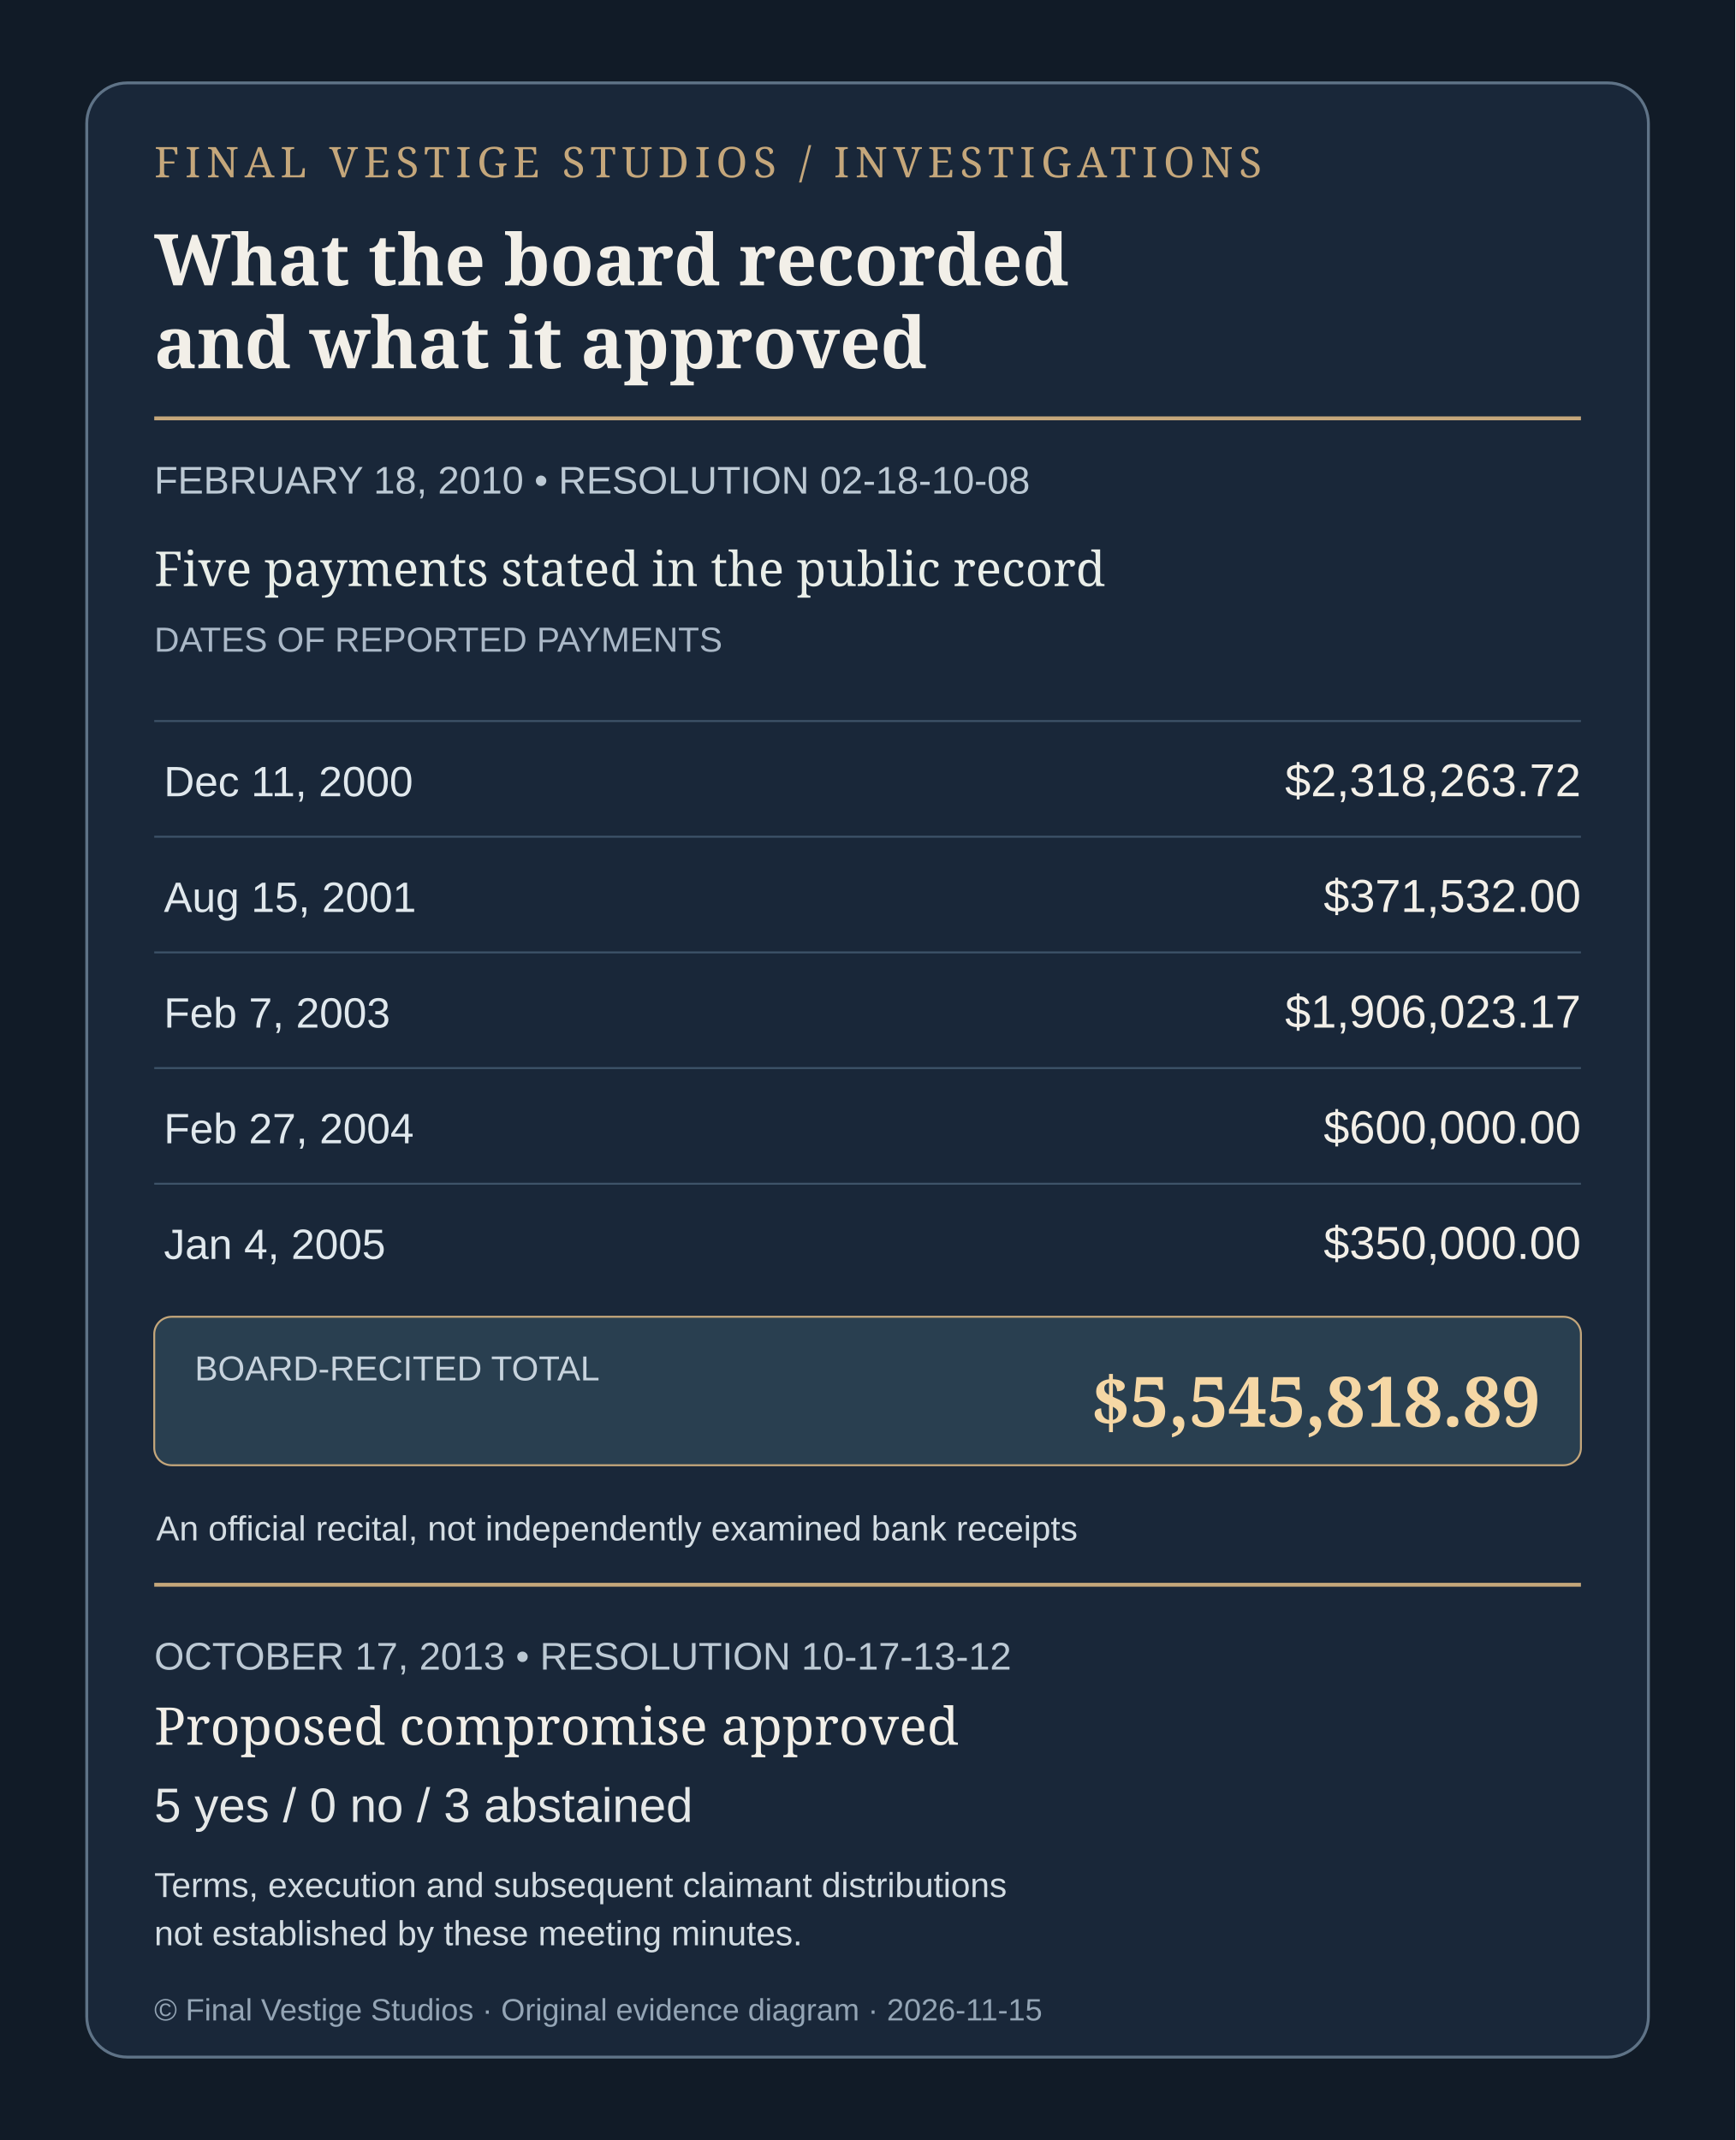
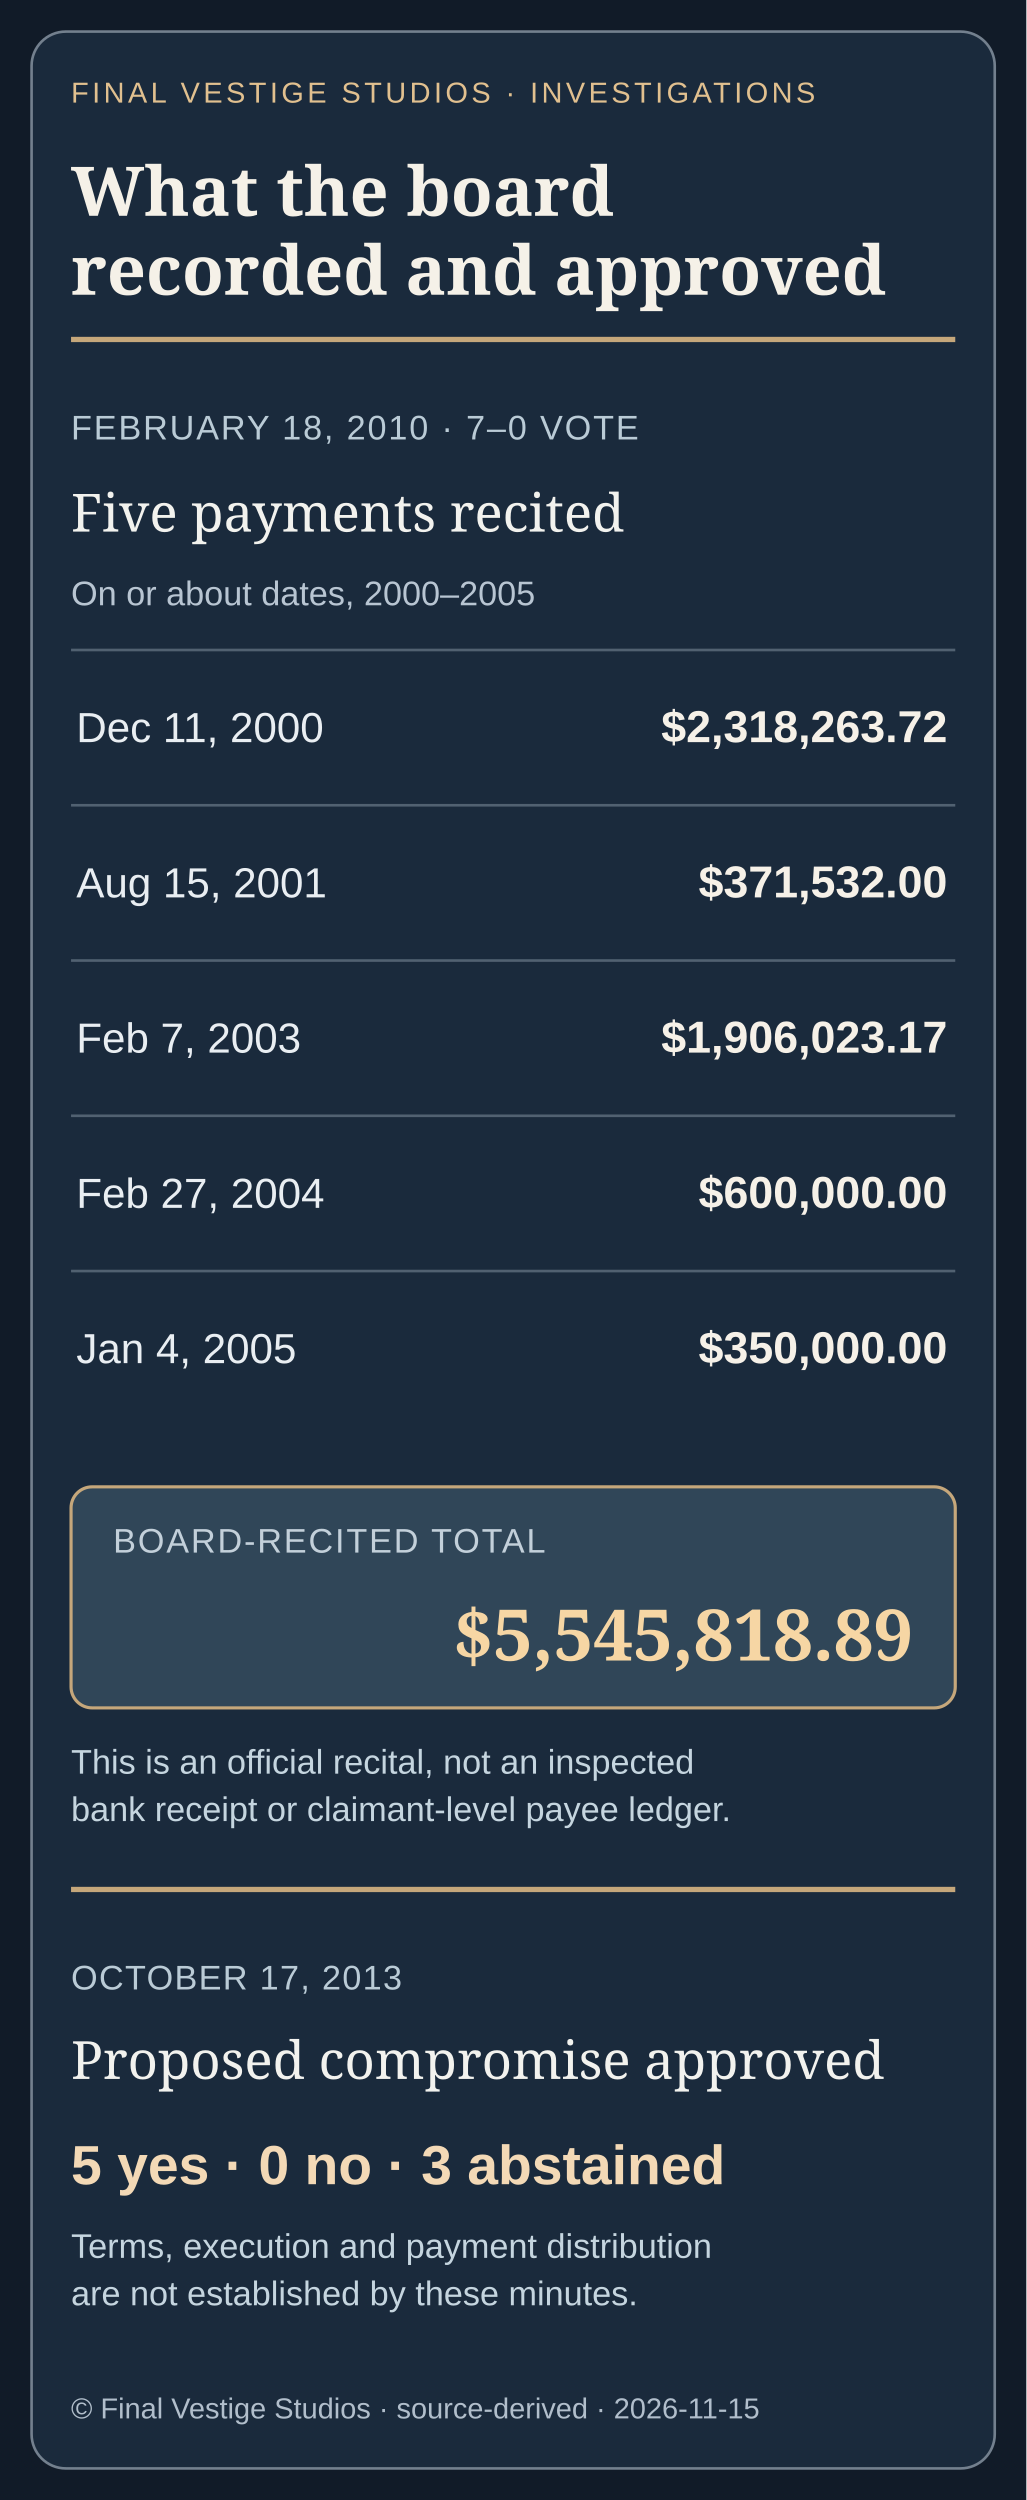
- <svg xmlns="http://www.w3.org/2000/svg" width="900" height="1110" viewBox="0 0 900 1110" role="img" aria-labelledby="title desc">
-   <rect width="900" height="1110" fill="#111B27" />
-   <rect x="45" y="43" width="810" height="1024" rx="21" fill="#192739" stroke="#5F7387" stroke-width="1.5" />
-   <text x="80" y="92" fill="#C5A77B" font-family="Georgia,serif" font-size="22" letter-spacing="3">FINAL VESTIGE STUDIOS  /  INVESTIGATIONS</text>
-   <text x="80" y="148" fill="#F2EFE8" font-family="Georgia,serif" font-size="37" font-weight="bold">What the board recorded</text>
-   <text x="80" y="191" fill="#F2EFE8" font-family="Georgia,serif" font-size="37" font-weight="bold">and what it approved</text>
-   <line x1="80" y1="217" x2="820" y2="217" stroke="#C5A77B" stroke-width="2" />
-   <text x="80" y="256" fill="#BCC9D4" font-family="Arial,sans-serif" font-size="20">FEBRUARY 18, 2010  •  RESOLUTION 02-18-10-08</text>
-   <text x="80" y="304" fill="#E9EEE9" font-family="Georgia,serif" font-size="25">Five payments stated in the public record</text>
-   <text x="80" y="338" fill="#AAB8C7" font-family="Arial,sans-serif" font-size="18">DATES OF REPORTED PAYMENTS</text>
-   <line x1="80" y1="374" x2="820" y2="374" stroke="#3E5369" />
-   <text x="85" y="413" fill="#E0E8ED" font-family="Arial,sans-serif" font-size="22">Dec 11, 2000</text>
-   <text x="820" y="413" fill="#F2EFE8" font-family="Arial,sans-serif" font-size="24" text-anchor="end">$2,318,263.72</text>
-   <line x1="80" y1="434" x2="820" y2="434" stroke="#3E5369" />
-   <text x="85" y="473" fill="#E0E8ED" font-family="Arial,sans-serif" font-size="22">Aug 15, 2001</text>
-   <text x="820" y="473" fill="#F2EFE8" font-family="Arial,sans-serif" font-size="24" text-anchor="end">$371,532.00</text>
-   <line x1="80" y1="494" x2="820" y2="494" stroke="#3E5369" />
-   <text x="85" y="533" fill="#E0E8ED" font-family="Arial,sans-serif" font-size="22">Feb 7, 2003</text>
-   <text x="820" y="533" fill="#F2EFE8" font-family="Arial,sans-serif" font-size="24" text-anchor="end">$1,906,023.17</text>
-   <line x1="80" y1="554" x2="820" y2="554" stroke="#3E5369" />
-   <text x="85" y="593" fill="#E0E8ED" font-family="Arial,sans-serif" font-size="22">Feb 27, 2004</text>
-   <text x="820" y="593" fill="#F2EFE8" font-family="Arial,sans-serif" font-size="24" text-anchor="end">$600,000.00</text>
-   <line x1="80" y1="614" x2="820" y2="614" stroke="#3E5369" />
-   <text x="85" y="653" fill="#E0E8ED" font-family="Arial,sans-serif" font-size="22">Jan 4, 2005</text>
-   <text x="820" y="653" fill="#F2EFE8" font-family="Arial,sans-serif" font-size="24" text-anchor="end">$350,000.00</text>
-   <rect x="80" y="683" width="740" height="77" rx="9" fill="#293F50" stroke="#C5A77B" />
-   <text x="101" y="716" fill="#C7D3DD" font-family="Arial,sans-serif" font-size="18">BOARD-RECITED TOTAL</text>
-   <text x="799" y="740" text-anchor="end" font-family="Georgia,serif" font-size="36" font-weight="bold" fill="#F5D7A5">$5,545,818.89</text>
-   <text x="81" y="799" fill="#D4DDE3" font-family="Arial,sans-serif" font-size="18">An official recital, not independently examined bank receipts</text>
-   <line x1="80" y1="822" x2="820" y2="822" stroke="#C5A77B" stroke-width="2" />
-   <text x="80" y="866" fill="#BCC9D4" font-family="Arial,sans-serif" font-size="20">OCTOBER 17, 2013  •  RESOLUTION 10-17-13-12</text>
-   <text x="80" y="905" fill="#F2EFE8" font-family="Georgia,serif" font-size="27">Proposed compromise approved</text>
-   <text x="80" y="945" fill="#E5E8E8" font-family="Arial,sans-serif" font-size="25">5 yes  /  0 no  /  3 abstained</text>
-   <text x="80" y="984" fill="#D4DDE3" font-family="Arial,sans-serif" font-size="18">Terms, execution and subsequent claimant distributions</text>
-   <text x="80" y="1009" fill="#D4DDE3" font-family="Arial,sans-serif" font-size="18">not established by these meeting minutes.</text>
-   <text x="80" y="1048" fill="#94A5B5" font-family="Arial,sans-serif" font-size="16">© Final Vestige Studios · Original evidence diagram · 2026-11-15</text>
+ <svg xmlns="http://www.w3.org/2000/svg" width="390" height="950" viewBox="0 0 390 950" role="img" aria-labelledby="fv-title fv-desc">
+   <rect x="0" y="0" width="390" height="950" fill="#111b28" />
+   <rect x="12" y="12" width="366" height="926" rx="13" fill="#1a2a3c" stroke="#73808e" stroke-width="1" />
+   <text x="27" y="39" font-family="Arial,sans-serif" letter-spacing="1.3" font-size="11" fill="#e1c08f">FINAL VESTIGE STUDIOS · INVESTIGATIONS</text>
+   <text x="27" y="82" font-family="Georgia,serif" font-weight="bold" font-size="26" fill="#f5f1e8">What the board</text>
+   <text x="27" y="112" font-family="Georgia,serif" font-weight="bold" font-size="26" fill="#f5f1e8">recorded and approved</text>
+   <line x1="27" x2="363" y1="129" y2="129" stroke="#c5a77b" stroke-width="2" />
+   <text x="27" y="167" font-family="Arial,sans-serif" font-size="13" letter-spacing=".7" fill="#bacbd6">FEBRUARY 18, 2010 · 7–0 VOTE</text>
+   <text x="27" y="202" font-family="Georgia,serif" font-size="20" fill="#f2f2ee">Five payments recited</text>
+   <text x="27" y="230" font-family="Arial,sans-serif" font-size="13" fill="#b8c5d2">On or about dates, 2000–2005</text>
+   <line x1="27" x2="363" y1="247" y2="247" stroke="#516171" />
+   <text x="29" y="282" font-family="Arial,sans-serif" font-size="16" fill="#e9eef2">Dec 11, 2000</text>
+   <text x="360" y="282" text-anchor="end" font-family="Arial,sans-serif" font-weight="bold" font-size="17" fill="#f6f1e8">$2,318,263.72</text>
+   <line x1="27" x2="363" y1="306" y2="306" stroke="#516171" />
+   <text x="29" y="341" font-family="Arial,sans-serif" font-size="16" fill="#e9eef2">Aug 15, 2001</text>
+   <text x="360" y="341" text-anchor="end" font-family="Arial,sans-serif" font-weight="bold" font-size="17" fill="#f6f1e8">$371,532.00</text>
+   <line x1="27" x2="363" y1="365" y2="365" stroke="#516171" />
+   <text x="29" y="400" font-family="Arial,sans-serif" font-size="16" fill="#e9eef2">Feb 7, 2003</text>
+   <text x="360" y="400" text-anchor="end" font-family="Arial,sans-serif" font-weight="bold" font-size="17" fill="#f6f1e8">$1,906,023.17</text>
+   <line x1="27" x2="363" y1="424" y2="424" stroke="#516171" />
+   <text x="29" y="459" font-family="Arial,sans-serif" font-size="16" fill="#e9eef2">Feb 27, 2004</text>
+   <text x="360" y="459" text-anchor="end" font-family="Arial,sans-serif" font-weight="bold" font-size="17" fill="#f6f1e8">$600,000.00</text>
+   <line x1="27" x2="363" y1="483" y2="483" stroke="#516171" />
+   <text x="29" y="518" font-family="Arial,sans-serif" font-size="16" fill="#e9eef2">Jan 4, 2005</text>
+   <text x="360" y="518" text-anchor="end" font-family="Arial,sans-serif" font-weight="bold" font-size="17" fill="#f6f1e8">$350,000.00</text>
+   <rect x="27" y="565" width="336" height="84" rx="8" fill="#304658" stroke="#c5a77b" stroke-width="1.2" />
+   <text x="43" y="590" font-family="Arial,sans-serif" font-size="13" letter-spacing=".7" fill="#c3d0da">BOARD-RECITED TOTAL</text>
+   <text x="347" y="631" text-anchor="end" font-family="Georgia,serif" font-weight="bold" font-size="27" fill="#f6d6a4">$5,545,818.89</text>
+   <text x="27" y="674" font-family="Arial,sans-serif" font-size="13" fill="#c5d5df">This is an official recital, not an inspected</text>
+   <text x="27" y="692" font-family="Arial,sans-serif" font-size="13" fill="#c5d5df">bank receipt or claimant-level payee ledger.</text>
+   <line x1="27" x2="363" y1="718" y2="718" stroke="#c5a77b" stroke-width="2" />
+   <text x="27" y="756" font-family="Arial,sans-serif" font-size="13" letter-spacing=".5" fill="#bacbd6">OCTOBER 17, 2013</text>
+   <text x="27" y="790" font-family="Georgia,serif" font-size="20" fill="#f2f2ee">Proposed compromise approved</text>
+   <text x="27" y="830" font-family="Arial,sans-serif" font-weight="bold" font-size="21" fill="#f3d9b6">5 yes · 0 no · 3 abstained</text>
+   <text x="27" y="858" font-family="Arial,sans-serif" font-size="13" fill="#c5d5df">Terms, execution and payment distribution</text>
+   <text x="27" y="876" font-family="Arial,sans-serif" font-size="13" fill="#c5d5df">are not established by these minutes.</text>
+   <text x="27" y="919" font-family="Arial,sans-serif" font-size="11" fill="#b1becb">© Final Vestige Studios · source-derived · 2026-11-15</text>
</svg>
